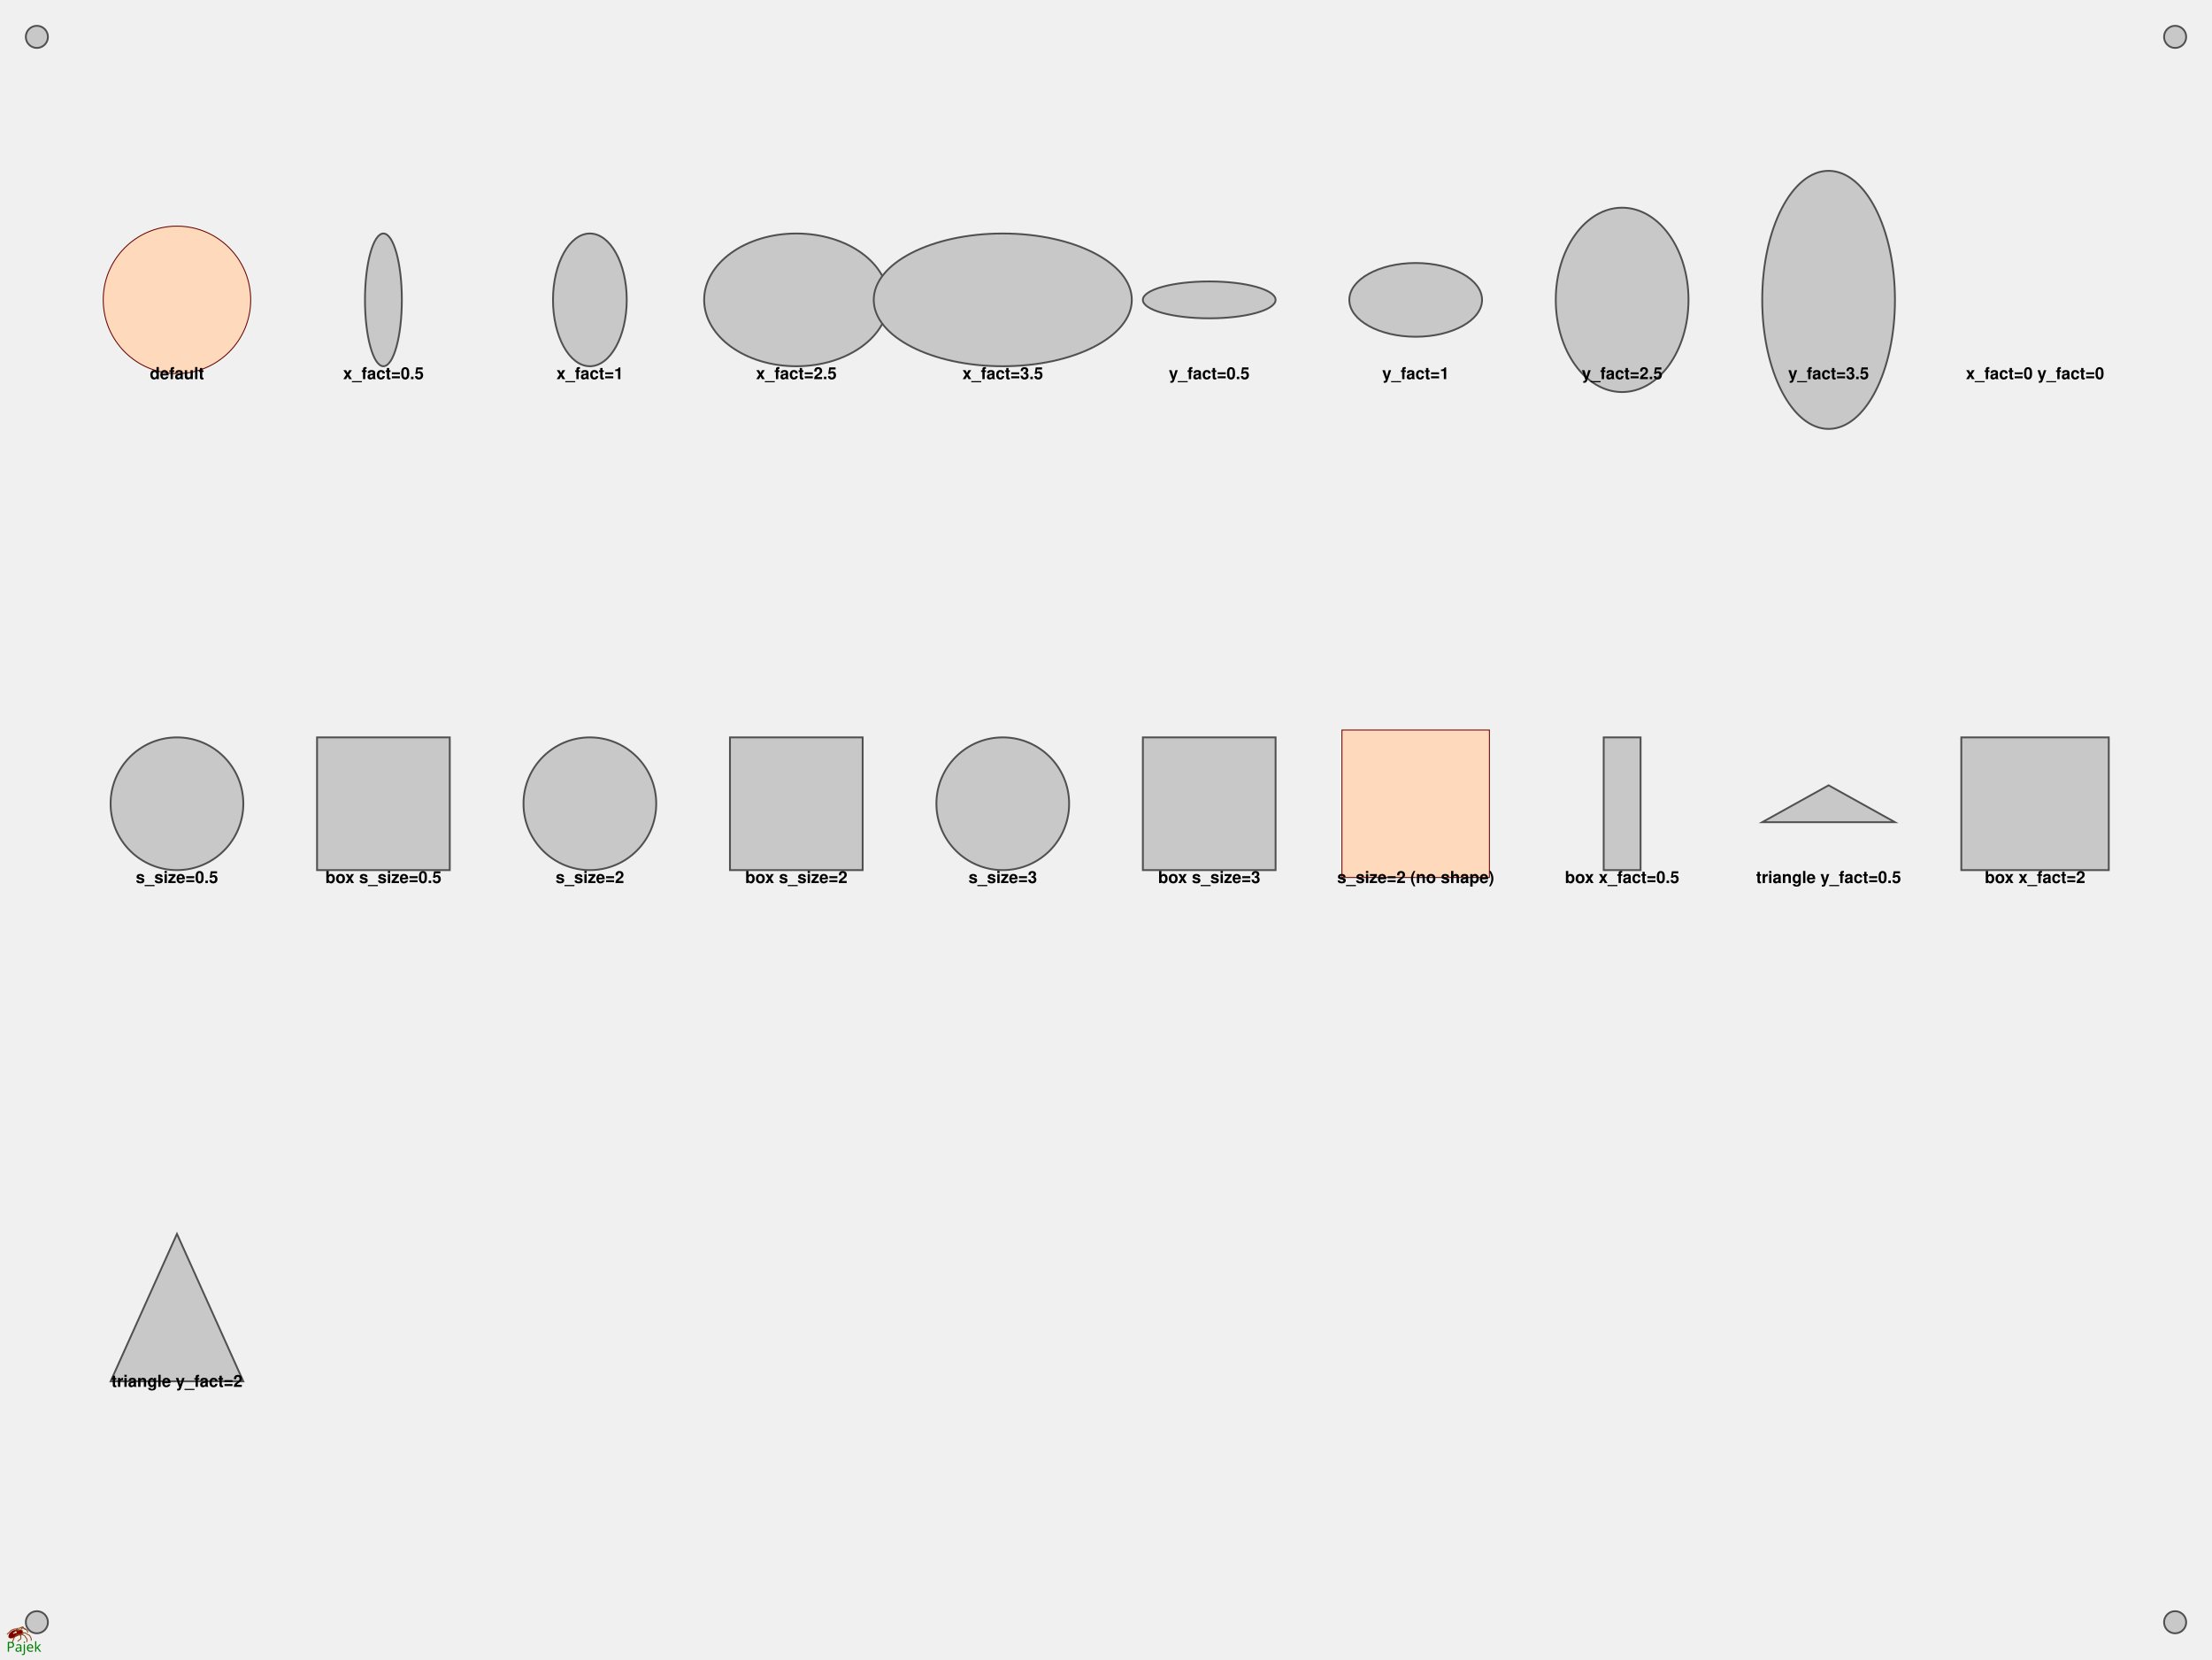
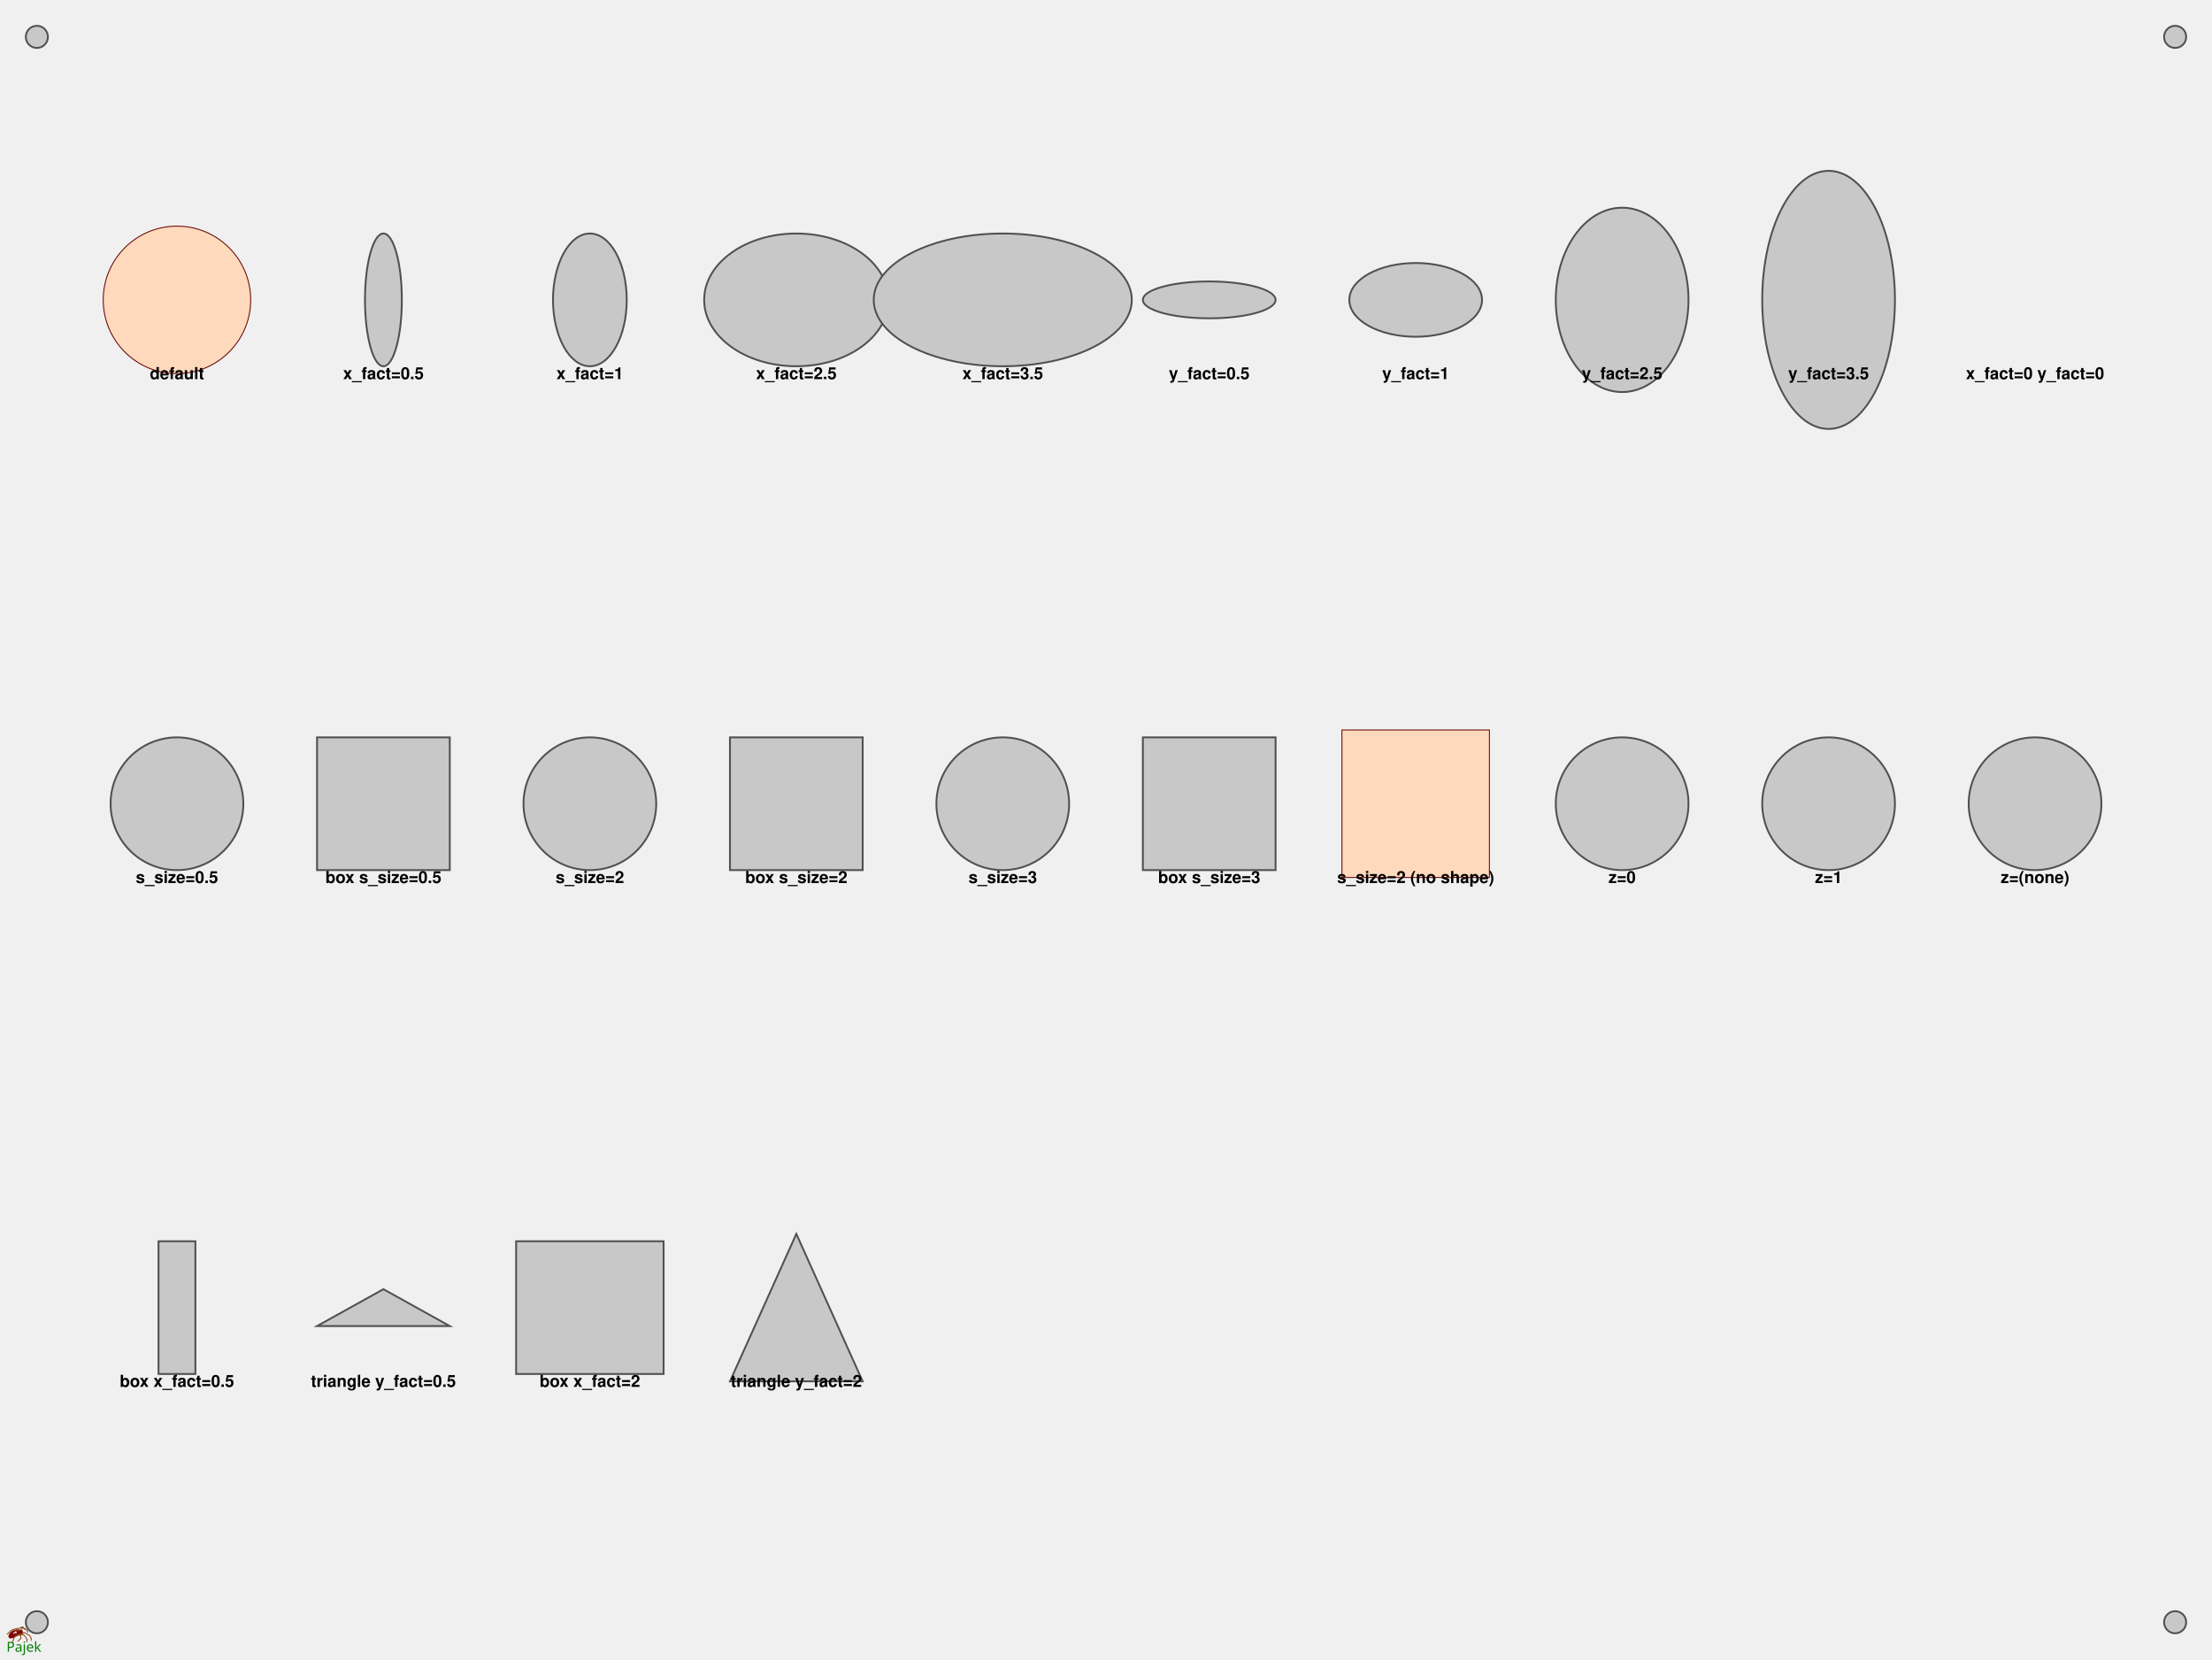
<svg xmlns="http://www.w3.org/2000/svg" xml:space="preserve" viewBox="0 0 1200 900">
  <g id="PajekSig">
    <g transform="translate(3 882)">
      <g transform="scale(0.1)">
        <g transform="matrix(1 0 0 -1 0 96)">
          <path d="M   7.67  49.98 L  31.76  72.76 L  46.91  78.63          L  57.23  80.49 M  72.86  65.23 L  65.73  83.25          L  57.06  75.49 L  56.75  68.65 M  76.27  68.03          L  75.65  84.50 L  93.92  91.02 L 107.24  74.87          M  80.29  67.72 L  89.28  84.81 L 104.77  81.70          L 116.23  73.31 L 121.18  59.33 M  56.75  81.08          L  71.31  64.30" style="fill:none; stroke:saddlebrown; stroke-width:5;" />
          <path d="M  86.18  70.21 L  91.45  73.00 L  95.78  69.58          M  91.14  60.88 L  96.09  62.75 L  98.26  59.33" style="fill:none; stroke:saddlebrown; stroke-width:1.5;" />
          <path d="M  81.07  49.08 L  87.81  49.08 L  93.30  54.38          L  93.30  60.88 L  93.30  67.39 L  87.81  72.69          L  81.07  72.69 L  74.33  72.69 L  68.83  67.39          L  68.83  60.88 L  68.83  54.38 L  74.33  49.08          L  81.07  49.08 z" style="fill:maroon; stroke:saddlebrown; stroke-width:1;" />
          <path d="M  54.63  37.53 L  68.53  43.56 L  75.39  55.85          L  69.90  65.35 L  64.41  72.86 L  48.60  74.06          L  34.71  68.04 L  20.81  55.02 L  15.95  40.72          L  17.44  33.22 L  24.92  28.72 L  40.73  30.51          L  54.63  37.53 z" style="fill:maroon; stroke:saddlebrown; stroke-width:1;" />
          <path d="M  77.82  50.63 L 103.84  59.33 L 131.10  43.80          L 139.46  27.95 L 139.15  15.83 M  35.99   5.27          L  47.15  32.92 L  61.71  50.01 L  70.07  46.90          L  82.77  45.04 L  83.39  27.02 L  65.42  12.11          M  68.52  50.63 L  91.14  49.39 L 103.53  43.17          L 117.16  22.67 L 115.30   8.38" style="fill:none; stroke:saddlebrown; stroke-width:5;" />
          <path d="M  41.57  54.98 L  60.16  64.61 M  52.41  66.17          L  57.99  57.47" style="fill:none; stroke:white; stroke-width:5;" />
        </g>
      </g>
      <animateMotion dur="20s" path="M3 0 L1182 0" begin="120s" fill="freeze" />
    </g>
    <g transform="translate(3 882)">
      <g transform="scale(0.1)">
        <text x="5" y="140" style="font-family:Brush Script MT;font-size:75px;fill:green;">Pajek</text>
      </g>
      <animateMotion dur="0.1s" path="M3 0 L1182 0" begin="120s" fill="freeze" />
    </g>
  </g>
  <g id="PajekNet">
    <ellipse cx="96.00" cy="162.67" rx="40.00" ry="40.00" style="fill:rgb(255,217,188);stroke:rgb(102,0,0);stroke-width:0.50;" />
    <ellipse cx="208.00" cy="162.67" rx="10.00" ry="36.00" style="fill:rgb(200,200,200);stroke:rgb(80,80,80);stroke-width:1.00;" />
    <ellipse cx="320.00" cy="162.67" rx="20.00" ry="36.00" style="fill:rgb(200,200,200);stroke:rgb(80,80,80);stroke-width:1.00;" />
    <ellipse cx="432.00" cy="162.67" rx="50.00" ry="36.00" style="fill:rgb(200,200,200);stroke:rgb(80,80,80);stroke-width:1.00;" />
    <ellipse cx="544.00" cy="162.67" rx="70.00" ry="36.00" style="fill:rgb(200,200,200);stroke:rgb(80,80,80);stroke-width:1.00;" />
    <ellipse cx="656.00" cy="162.67" rx="36.00" ry="10.00" style="fill:rgb(200,200,200);stroke:rgb(80,80,80);stroke-width:1.00;" />
    <ellipse cx="768.00" cy="162.67" rx="36.00" ry="20.00" style="fill:rgb(200,200,200);stroke:rgb(80,80,80);stroke-width:1.00;" />
    <ellipse cx="880.00" cy="162.67" rx="36.00" ry="50.00" style="fill:rgb(200,200,200);stroke:rgb(80,80,80);stroke-width:1.00;" />
    <ellipse cx="992.00" cy="162.67" rx="36.00" ry="70.00" style="fill:rgb(200,200,200);stroke:rgb(80,80,80);stroke-width:1.00;" />
    <ellipse cx="1104.00" cy="162.67" rx="0.00" ry="0.00" style="fill:rgb(200,200,200);stroke:rgb(80,80,80);stroke-width:1.00;" />
    <ellipse cx="96.00" cy="436.00" rx="36.00" ry="36.00" style="fill:rgb(200,200,200);stroke:rgb(80,80,80);stroke-width:1.00;" />
    <g transform="translate(208.00 436.00)">
      <path d="M -36.00 -36.00 L 36.00 -36.00 L 36.00 36.00 L -36.00 36.00 z" style="fill:rgb(200,200,200);stroke:rgb(80,80,80);stroke-width:1.00;" />
    </g>
    <ellipse cx="320.00" cy="436.00" rx="36.00" ry="36.00" style="fill:rgb(200,200,200);stroke:rgb(80,80,80);stroke-width:1.00;" />
    <g transform="translate(432.00 436.00)">
      <path d="M -36.00 -36.00 L 36.00 -36.00 L 36.00 36.00 L -36.00 36.00 z" style="fill:rgb(200,200,200);stroke:rgb(80,80,80);stroke-width:1.00;" />
    </g>
    <ellipse cx="544.00" cy="436.00" rx="36.00" ry="36.00" style="fill:rgb(200,200,200);stroke:rgb(80,80,80);stroke-width:1.00;" />
    <g transform="translate(656.00 436.00)">
      <path d="M -36.00 -36.00 L 36.00 -36.00 L 36.00 36.00 L -36.00 36.00 z" style="fill:rgb(200,200,200);stroke:rgb(80,80,80);stroke-width:1.00;" />
    </g>
    <g transform="translate(768.00 436.00)">
      <path d="M -40.00 -40.00 L 40.00 -40.00 L 40.00 40.00 L -40.00 40.00 z" style="fill:rgb(255,217,188);stroke:rgb(102,0,0);stroke-width:0.50;" />
    </g>
-     <g transform="translate(880.00 436.00)">
+     <ellipse cx="880.00" cy="436.00" rx="36.00" ry="36.00" style="fill:rgb(200,200,200);stroke:rgb(80,80,80);stroke-width:1.00;" />
+     <ellipse cx="992.00" cy="436.00" rx="36.00" ry="36.00" style="fill:rgb(200,200,200);stroke:rgb(80,80,80);stroke-width:1.00;" />
+     <ellipse cx="1104.00" cy="436.00" rx="36.00" ry="36.00" style="fill:rgb(200,200,200);stroke:rgb(80,80,80);stroke-width:1.00;" />
+     <g transform="translate(96.00 709.33)">
      <path d="M -10.00 -36.00 L 10.00 -36.00 L 10.00 36.00 L -10.00 36.00 z" style="fill:rgb(200,200,200);stroke:rgb(80,80,80);stroke-width:1.00;" />
    </g>
-     <g transform="translate(992.00 436.00)">
+     <g transform="translate(208.00 709.33)">
      <path d="M 36.00 10.00 L 0 -10.00 L -36.00 10.00 z" style="fill:rgb(200,200,200);stroke:rgb(80,80,80);stroke-width:1.00;" />
    </g>
-     <g transform="translate(1104.00 436.00)">
+     <g transform="translate(320.00 709.33)">
      <path d="M -40.00 -36.00 L 40.00 -36.00 L 40.00 36.00 L -40.00 36.00 z" style="fill:rgb(200,200,200);stroke:rgb(80,80,80);stroke-width:1.00;" />
    </g>
-     <g transform="translate(96.00 709.33)">
+     <g transform="translate(432.00 709.33)">
      <path d="M 36.00 40.00 L 0 -40.00 L -36.00 40.00 z" style="fill:rgb(200,200,200);stroke:rgb(80,80,80);stroke-width:1.00;" />
    </g>
    <ellipse cx="20.00" cy="20.00" rx="6.00" ry="6.00" style="fill:rgb(200,200,200);stroke:rgb(80,80,80);stroke-width:1.00;" />
    <ellipse cx="1180.00" cy="20.00" rx="6.00" ry="6.00" style="fill:rgb(200,200,200);stroke:rgb(80,80,80);stroke-width:1.00;" />
    <ellipse cx="20.00" cy="880.00" rx="6.00" ry="6.00" style="fill:rgb(200,200,200);stroke:rgb(80,80,80);stroke-width:1.00;" />
    <ellipse cx="1180.00" cy="880.00" rx="6.00" ry="6.00" style="fill:rgb(200,200,200);stroke:rgb(80,80,80);stroke-width:1.00;" />
    <ellipse cx="96.00" cy="202.67" rx="0.20" ry="0.20" style="fill:rgb(255,255,255);" />
    <text x="96.00" y="205.67" style="font-family:Helvetica;font-weight: bold;font-size:9px;fill:rgb(0,0,0);text-anchor:middle;">default</text>
    <ellipse cx="208.00" cy="202.67" rx="0.20" ry="0.20" style="fill:rgb(255,255,255);" />
    <text x="208.00" y="205.67" style="font-family:Helvetica;font-weight: bold;font-size:9px;fill:rgb(0,0,0);text-anchor:middle;">x_fact=0.5</text>
    <ellipse cx="320.00" cy="202.67" rx="0.20" ry="0.20" style="fill:rgb(255,255,255);" />
    <text x="320.00" y="205.67" style="font-family:Helvetica;font-weight: bold;font-size:9px;fill:rgb(0,0,0);text-anchor:middle;">x_fact=1</text>
    <ellipse cx="432.00" cy="202.67" rx="0.20" ry="0.20" style="fill:rgb(255,255,255);" />
    <text x="432.00" y="205.67" style="font-family:Helvetica;font-weight: bold;font-size:9px;fill:rgb(0,0,0);text-anchor:middle;">x_fact=2.5</text>
    <ellipse cx="544.00" cy="202.67" rx="0.20" ry="0.20" style="fill:rgb(255,255,255);" />
    <text x="544.00" y="205.67" style="font-family:Helvetica;font-weight: bold;font-size:9px;fill:rgb(0,0,0);text-anchor:middle;">x_fact=3.5</text>
    <ellipse cx="656.00" cy="202.67" rx="0.20" ry="0.20" style="fill:rgb(255,255,255);" />
    <text x="656.00" y="205.67" style="font-family:Helvetica;font-weight: bold;font-size:9px;fill:rgb(0,0,0);text-anchor:middle;">y_fact=0.5</text>
    <ellipse cx="768.00" cy="202.67" rx="0.20" ry="0.20" style="fill:rgb(255,255,255);" />
    <text x="768.00" y="205.67" style="font-family:Helvetica;font-weight: bold;font-size:9px;fill:rgb(0,0,0);text-anchor:middle;">y_fact=1</text>
    <ellipse cx="880.00" cy="202.67" rx="0.20" ry="0.20" style="fill:rgb(255,255,255);" />
    <text x="880.00" y="205.67" style="font-family:Helvetica;font-weight: bold;font-size:9px;fill:rgb(0,0,0);text-anchor:middle;">y_fact=2.5</text>
    <ellipse cx="992.00" cy="202.67" rx="0.20" ry="0.20" style="fill:rgb(255,255,255);" />
    <text x="992.00" y="205.67" style="font-family:Helvetica;font-weight: bold;font-size:9px;fill:rgb(0,0,0);text-anchor:middle;">y_fact=3.5</text>
    <ellipse cx="1104.00" cy="202.67" rx="0.20" ry="0.20" style="fill:rgb(255,255,255);" />
    <text x="1104.00" y="205.67" style="font-family:Helvetica;font-weight: bold;font-size:9px;fill:rgb(0,0,0);text-anchor:middle;">x_fact=0 y_fact=0</text>
    <ellipse cx="96.00" cy="476.00" rx="0.20" ry="0.20" style="fill:rgb(255,255,255);" />
    <text x="96.00" y="479.00" style="font-family:Helvetica;font-weight: bold;font-size:9px;fill:rgb(0,0,0);text-anchor:middle;">s_size=0.5</text>
    <ellipse cx="208.00" cy="476.00" rx="0.20" ry="0.20" style="fill:rgb(255,255,255);" />
    <text x="208.00" y="479.00" style="font-family:Helvetica;font-weight: bold;font-size:9px;fill:rgb(0,0,0);text-anchor:middle;">box s_size=0.5</text>
    <ellipse cx="320.00" cy="476.00" rx="0.20" ry="0.20" style="fill:rgb(255,255,255);" />
    <text x="320.00" y="479.00" style="font-family:Helvetica;font-weight: bold;font-size:9px;fill:rgb(0,0,0);text-anchor:middle;">s_size=2</text>
    <ellipse cx="432.00" cy="476.00" rx="0.20" ry="0.20" style="fill:rgb(255,255,255);" />
    <text x="432.00" y="479.00" style="font-family:Helvetica;font-weight: bold;font-size:9px;fill:rgb(0,0,0);text-anchor:middle;">box s_size=2</text>
    <ellipse cx="544.00" cy="476.00" rx="0.20" ry="0.20" style="fill:rgb(255,255,255);" />
    <text x="544.00" y="479.00" style="font-family:Helvetica;font-weight: bold;font-size:9px;fill:rgb(0,0,0);text-anchor:middle;">s_size=3</text>
    <ellipse cx="656.00" cy="476.00" rx="0.20" ry="0.20" style="fill:rgb(255,255,255);" />
    <text x="656.00" y="479.00" style="font-family:Helvetica;font-weight: bold;font-size:9px;fill:rgb(0,0,0);text-anchor:middle;">box s_size=3</text>
    <ellipse cx="768.00" cy="476.00" rx="0.20" ry="0.20" style="fill:rgb(255,255,255);" />
    <text x="768.00" y="479.00" style="font-family:Helvetica;font-weight: bold;font-size:9px;fill:rgb(0,0,0);text-anchor:middle;">s_size=2 (no shape)</text>
    <ellipse cx="880.00" cy="476.00" rx="0.20" ry="0.20" style="fill:rgb(255,255,255);" />
-     <text x="880.00" y="479.00" style="font-family:Helvetica;font-weight: bold;font-size:9px;fill:rgb(0,0,0);text-anchor:middle;">box x_fact=0.5</text>
+     <text x="880.00" y="479.00" style="font-family:Helvetica;font-weight: bold;font-size:9px;fill:rgb(0,0,0);text-anchor:middle;">z=0</text>
    <ellipse cx="992.00" cy="476.00" rx="0.20" ry="0.20" style="fill:rgb(255,255,255);" />
-     <text x="992.00" y="479.00" style="font-family:Helvetica;font-weight: bold;font-size:9px;fill:rgb(0,0,0);text-anchor:middle;">triangle y_fact=0.5</text>
+     <text x="992.00" y="479.00" style="font-family:Helvetica;font-weight: bold;font-size:9px;fill:rgb(0,0,0);text-anchor:middle;">z=1</text>
    <ellipse cx="1104.00" cy="476.00" rx="0.20" ry="0.20" style="fill:rgb(255,255,255);" />
-     <text x="1104.00" y="479.00" style="font-family:Helvetica;font-weight: bold;font-size:9px;fill:rgb(0,0,0);text-anchor:middle;">box x_fact=2</text>
+     <text x="1104.00" y="479.00" style="font-family:Helvetica;font-weight: bold;font-size:9px;fill:rgb(0,0,0);text-anchor:middle;">z=(none)</text>
    <ellipse cx="96.00" cy="749.33" rx="0.20" ry="0.20" style="fill:rgb(255,255,255);" />
-     <text x="96.00" y="752.33" style="font-family:Helvetica;font-weight: bold;font-size:9px;fill:rgb(0,0,0);text-anchor:middle;">triangle y_fact=2</text>
+     <text x="96.00" y="752.33" style="font-family:Helvetica;font-weight: bold;font-size:9px;fill:rgb(0,0,0);text-anchor:middle;">box x_fact=0.5</text>
+     <ellipse cx="208.00" cy="749.33" rx="0.20" ry="0.20" style="fill:rgb(255,255,255);" />
+     <text x="208.00" y="752.33" style="font-family:Helvetica;font-weight: bold;font-size:9px;fill:rgb(0,0,0);text-anchor:middle;">triangle y_fact=0.5</text>
+     <ellipse cx="320.00" cy="749.33" rx="0.20" ry="0.20" style="fill:rgb(255,255,255);" />
+     <text x="320.00" y="752.33" style="font-family:Helvetica;font-weight: bold;font-size:9px;fill:rgb(0,0,0);text-anchor:middle;">box x_fact=2</text>
+     <ellipse cx="432.00" cy="749.33" rx="0.20" ry="0.20" style="fill:rgb(255,255,255);" />
+     <text x="432.00" y="752.33" style="font-family:Helvetica;font-weight: bold;font-size:9px;fill:rgb(0,0,0);text-anchor:middle;">triangle y_fact=2</text>
  </g>
</svg>
